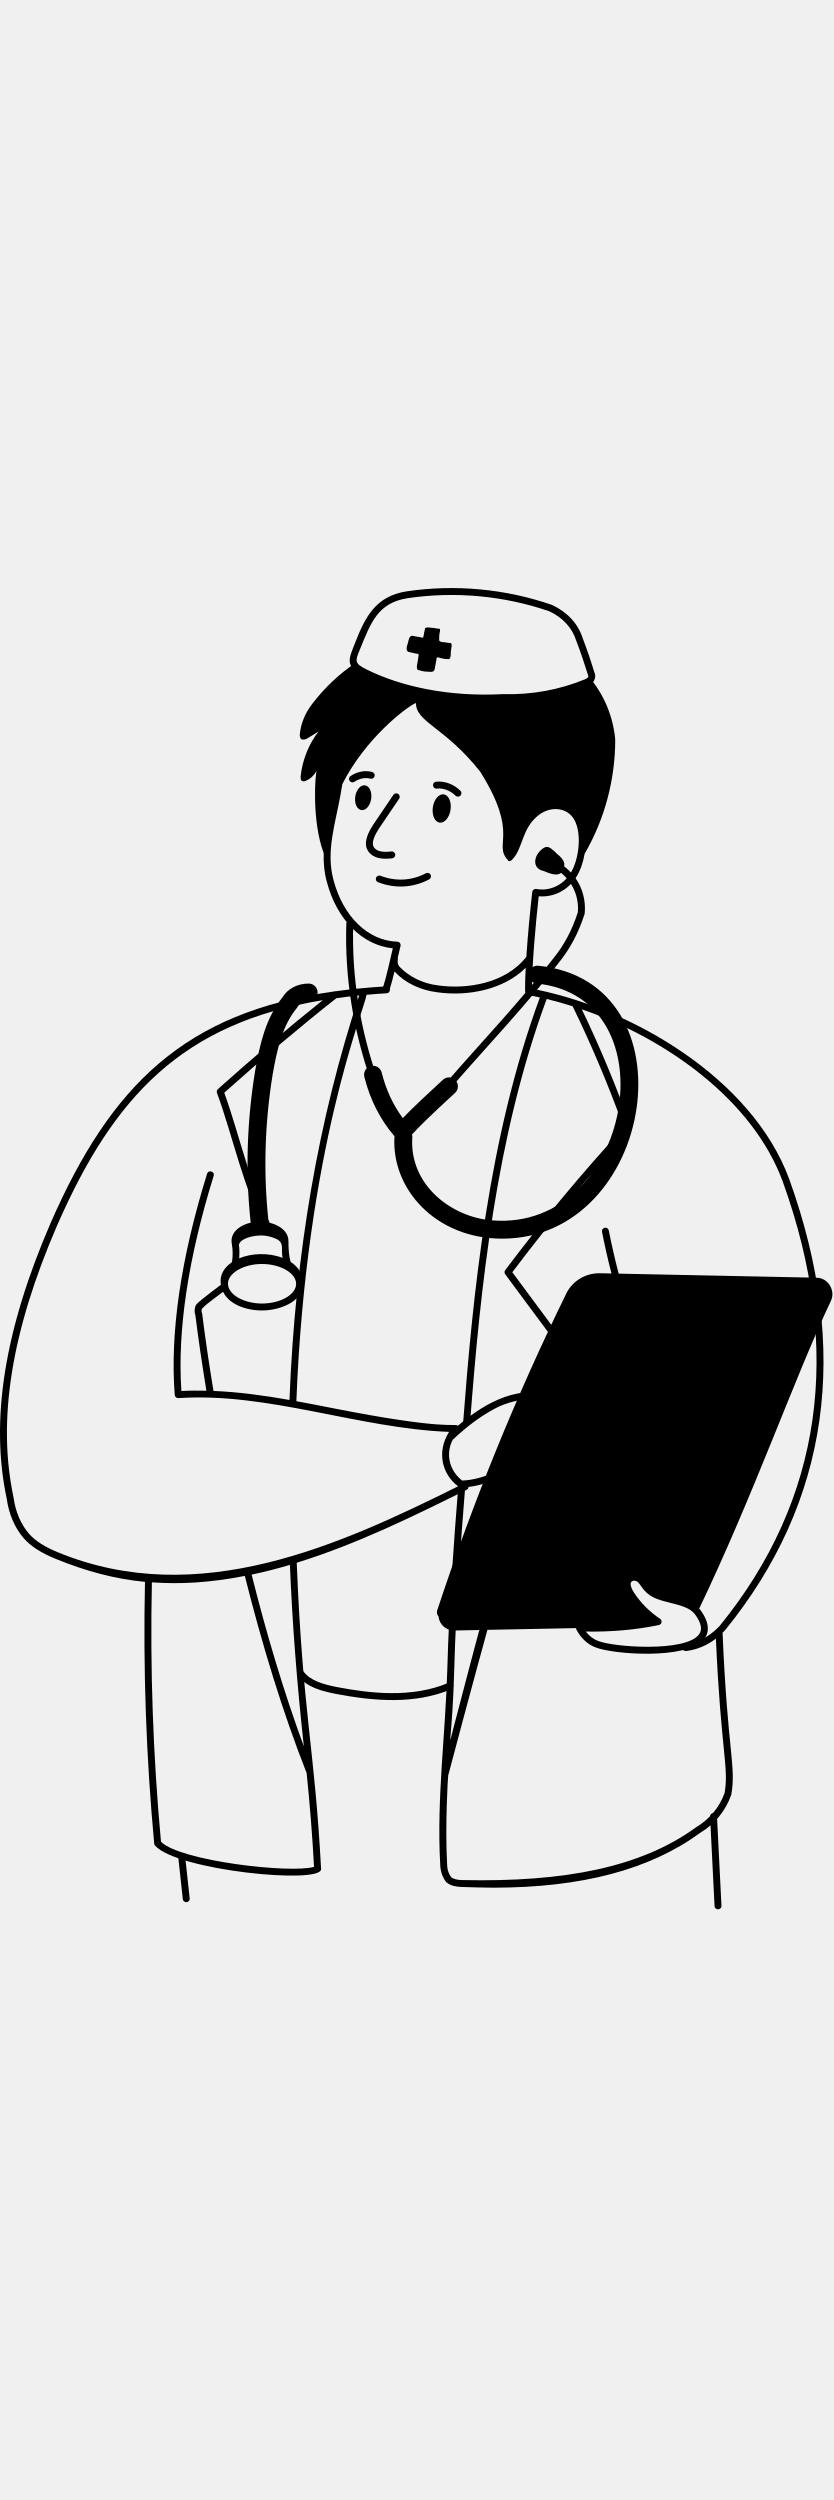
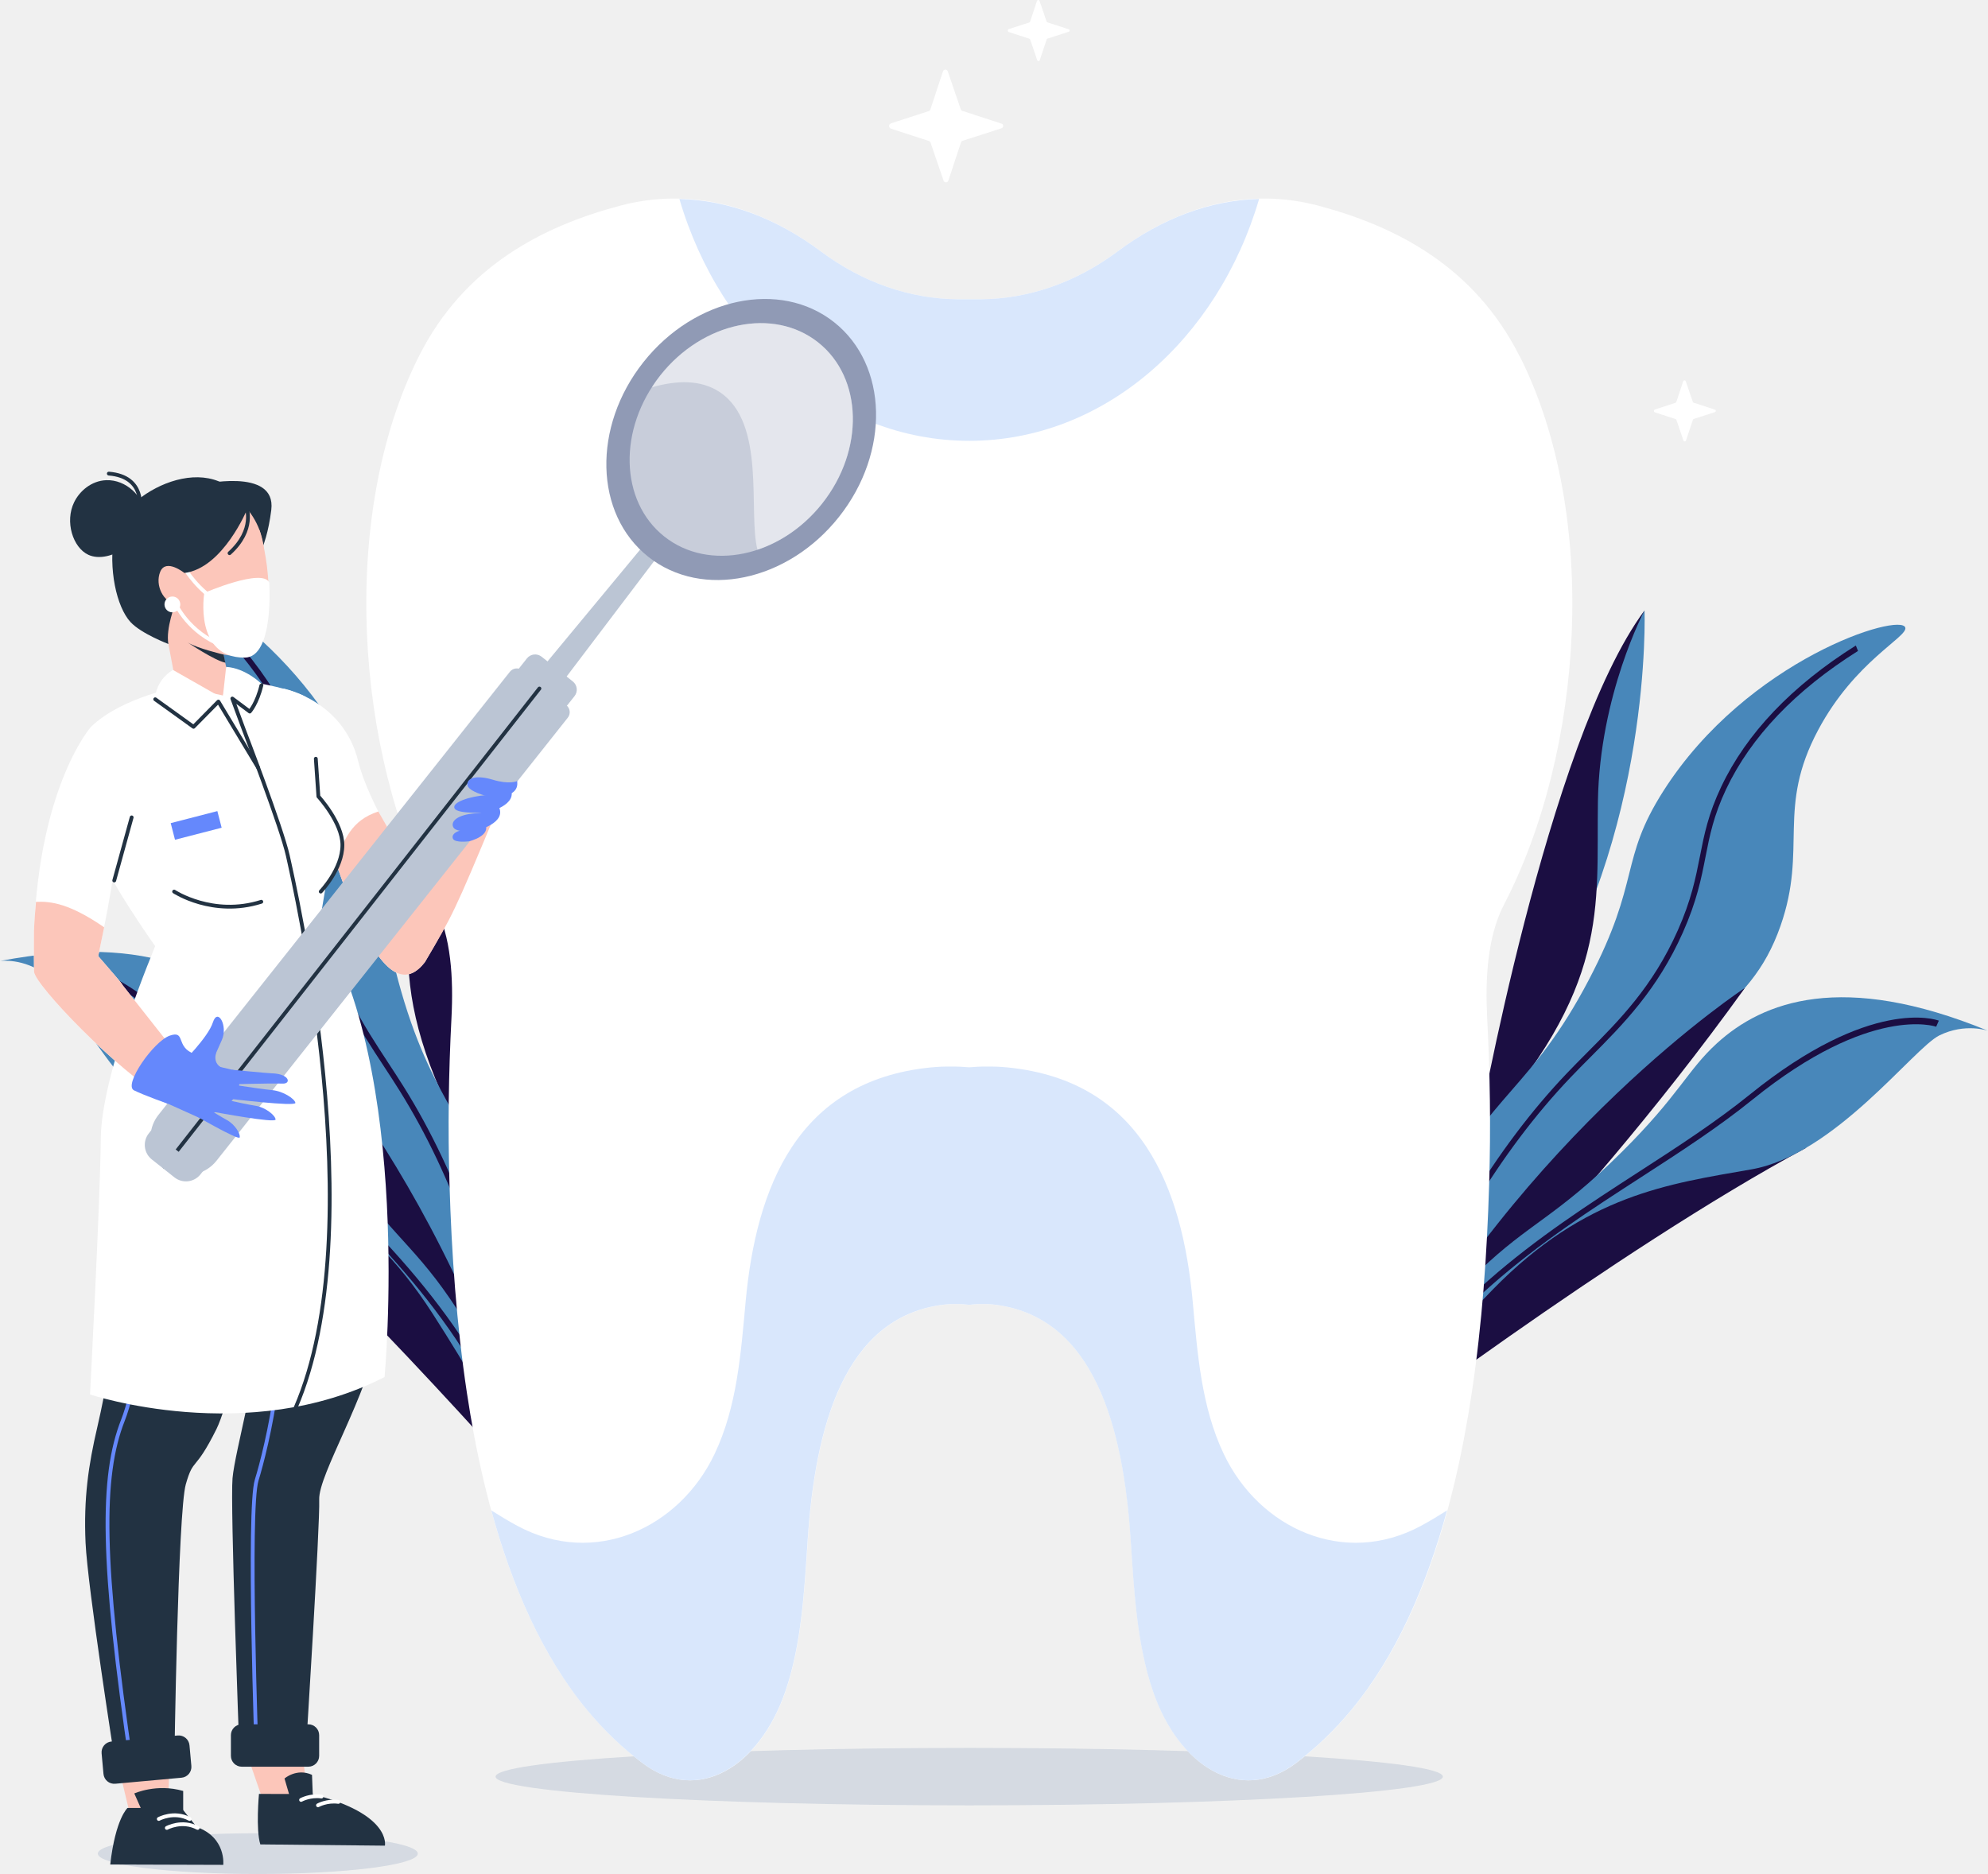
- <svg xmlns="http://www.w3.org/2000/svg" width="20" height="60" viewBox="0 0 299 475" fill="none">
-   <path d="M256.382 472.887L254.778 440.821C254.699 439.207 257.179 439.009 257.256 440.697L258.859 472.763C258.941 474.436 256.459 474.513 256.382 472.887Z" fill="black" />
-   <path d="M120.463 396.764C115.303 395.731 110.011 394.376 106.876 390.196C106.467 389.648 106.579 388.871 107.127 388.459C107.673 388.049 108.45 388.158 108.865 388.707C111.473 392.187 116.259 393.391 120.937 394.326C132.635 396.553 147.766 398.397 160.933 392.797C161.561 392.532 162.291 392.822 162.559 393.455C162.827 394.086 162.534 394.815 161.901 395.083C148.938 400.594 134.301 399.4 120.463 396.764Z" fill="black" />
-   <path d="M66.823 471.502C66.198 471.502 65.659 471.03 65.592 470.395L63.988 455.644C63.914 454.964 64.408 454.351 65.088 454.276C65.736 454.207 66.381 454.693 66.456 455.376L68.059 470.127C68.141 470.859 67.565 471.502 66.823 471.502Z" fill="black" />
-   <path d="M235.714 292.931C236.553 294.331 237.163 296.066 237.471 297.92C237.885 300.809 238.114 298.664 228.61 355.07C229.161 355.261 229.672 355.608 230.045 356.105C230.31 356.37 230.553 356.688 230.789 357.026C240.308 300.355 240.432 301.05 239.926 297.543C239.563 295.356 238.841 293.321 237.915 291.799C228.948 271.203 222.392 250.574 218.433 230.489C218.299 229.816 217.634 229.374 216.976 229.511C216.304 229.642 215.867 230.295 215.998 230.968C219.987 251.229 226.602 272.027 235.714 292.931Z" fill="black" />
-   <path d="M260.184 373.881C297.567 327.851 305.296 273.397 283.154 212.017C269.807 175.786 226.118 150.158 189.862 143.566C189.197 143.447 188.539 143.888 188.418 144.564C188.296 145.236 188.743 145.884 189.415 146.008C190.838 146.266 192.272 146.567 193.714 146.882C175.188 197.112 169.678 253.153 166.076 300.648C166.943 299.938 167.824 299.248 168.725 298.578C172.326 251.626 177.943 196.64 196.152 147.435C199.227 148.177 202.34 149.051 205.464 150.046C211.893 163.286 217.699 176.739 223.81 193.562C208.813 209.875 194.504 227.085 181.269 244.731C180.939 245.171 180.939 245.774 181.269 246.215L202.037 274.223C200.155 279.542 198.326 284.886 196.541 290.25C197.413 290.421 198.269 290.635 199.103 290.893C204.531 274.171 205.191 274.31 204.424 273.278L183.813 245.483C196.993 227.962 211.23 210.88 226.148 194.692C226.46 194.352 226.557 193.865 226.401 193.428C220.866 178.124 215.078 164.269 208.751 151.139C239.189 161.655 270.103 183.768 280.823 212.87C302.645 273.367 295.053 327.012 258.31 372.263C255.734 375.075 252.701 377.068 249.407 378.143C247.791 379.029 245.702 379.675 243.339 380.126C244.031 380.486 244.751 380.859 245.498 381.253C245.716 381.367 245.967 381.417 246.23 381.387C250.065 380.908 253.667 379.387 256.861 376.934C258.67 417.588 261.599 423.138 259.978 432.332C258.204 437.361 254.635 441.685 249.834 444.569C230.126 458.952 202.724 464.368 165.91 463.569C164.133 463.529 162.907 463.276 161.971 462.626C160.926 461.263 160.417 459.667 160.415 457.689C159.665 443.993 160.715 426.395 160.814 426.015C176.419 367.083 186.705 331.207 193.364 309.246C192.448 309.067 191.528 308.896 190.597 308.727C180.137 342.287 171.239 376.356 162.547 409.589C160.407 417.765 162.299 412.528 162.984 387.885C163.579 365.519 165.327 342.359 166.997 321.403C166.136 321.477 165.299 321.505 164.5 321.48C162.835 342.391 161.097 365.485 160.502 387.818C159.866 410.812 156.647 434.338 157.935 457.759C157.935 461.276 159.65 463.998 160.358 464.525C161.748 465.567 163.51 466.004 165.848 466.054C169.631 466.136 173.319 466.302 176.908 466.302C208.746 466.302 233.15 459.821 251.204 446.639C256.407 443.521 260.353 438.733 262.371 432.97C264.208 422.826 261.041 417.509 259.256 374.825C259.569 374.514 259.882 374.209 260.184 373.881Z" fill="black" />
-   <path d="M161.653 79.56C162.07 76.758 160.991 74.274 159.238 74.013C157.486 73.751 155.729 75.811 155.309 78.614C154.892 81.416 155.972 83.9 157.724 84.161C159.476 84.423 161.234 82.363 161.653 79.56Z" fill="black" />
-   <path d="M133.178 75.645C133.544 73.192 132.562 71.013 130.986 70.778C129.409 70.543 127.834 72.34 127.468 74.793C127.102 77.246 128.083 79.425 129.66 79.66C131.237 79.895 132.812 78.098 133.178 75.645Z" fill="black" />
-   <path d="M135.637 105.54C134.999 105.292 134.681 104.572 134.932 103.934C135.182 103.294 135.9 102.979 136.538 103.227C141.953 105.334 147.744 105.014 152.822 102.323C153.43 102.003 154.182 102.232 154.5 102.84C154.823 103.445 154.589 104.197 153.986 104.518C148.389 107.481 141.879 107.968 135.637 105.54Z" fill="black" />
-   <path d="M132.194 94.523C130.156 91.671 131.956 88.005 133.755 85.128L141.154 74.187C141.539 73.619 142.313 73.472 142.877 73.855C143.445 74.239 143.594 75.011 143.209 75.577L135.833 86.481C134.579 88.492 133.015 91.408 134.214 93.081C135.18 94.434 137.213 94.895 140.422 94.496C141.09 94.406 141.723 94.89 141.81 95.573C141.894 96.253 141.412 96.874 140.732 96.958C137.535 97.36 134.07 97.156 132.194 94.523Z" fill="black" />
-   <path d="M126.468 69.71C125.244 69.71 124.76 68.116 125.78 67.436C128.188 65.833 131.087 65.289 133.546 65.992C134.207 66.18 134.586 66.868 134.398 67.526C134.209 68.183 133.524 68.568 132.864 68.379C131.139 67.883 128.942 68.312 127.158 69.501C126.947 69.643 126.703 69.71 126.468 69.71Z" fill="black" />
-   <path d="M164.307 74.84C163.989 74.84 163.671 74.718 163.428 74.477C161.614 72.663 159.05 71.69 156.749 71.946C155.088 72.12 154.86 69.657 156.473 69.478C159.516 69.138 162.847 70.385 165.185 72.72C165.97 73.504 165.404 74.84 164.307 74.84Z" fill="black" />
-   <path d="M220.744 54.36C220.049 46.487 217.031 38.922 212.012 32.689C211.675 33.243 211.079 33.54 210.483 33.838C201.183 37.685 190.922 39.609 180.661 39.289C160.804 40.361 142.817 36.194 130.958 30.309C128.726 29.202 127.52 28.266 126.996 27.248C121.481 31.038 116.442 35.787 112.037 41.533C109.537 44.792 107.867 48.587 107.547 52.754C107.547 53.395 107.867 54.358 108.51 54.358C109.892 54.358 109.54 54.39 114.28 51.471C110.753 55.961 108.51 61.732 107.867 67.503C107.867 68.143 107.867 68.786 108.187 69.106C108.827 69.426 109.15 69.426 109.79 69.106C111.394 68.463 112.677 67.183 113.638 65.579C113.089 66.493 111.798 83.584 116.154 95.109C116.033 98.492 116.308 101.897 117.247 105.335C120.816 118.964 130.019 128.18 140.943 129.252C140.049 133.002 138.602 139.717 137.473 143.11C136.954 144.668 139.31 145.45 139.829 143.891C140.377 142.246 140.968 139.97 141.551 137.56L141.586 137.609C145.341 141.675 150.849 144.321 157.076 145.053C167.916 146.562 180.718 144.085 188.619 136.249C188.477 139.039 188.393 141.62 188.393 143.824C188.393 144.509 188.949 145.065 189.634 145.065C190.319 145.065 190.875 144.509 190.875 143.824C190.875 135.239 192.146 120.855 193.29 110.584C198.624 111.036 203.67 108.504 206.708 103.773C208.158 101.535 209.222 98.514 209.763 95.32C216.986 82.941 220.744 68.652 220.744 54.36ZM204.628 102.431C201.888 106.695 197.207 108.82 192.421 107.971C191.721 107.844 191.054 108.343 190.972 109.053C190.207 115.754 189.361 124.509 188.854 132.312C181.252 142.06 167.201 143.956 157.396 142.593C151.732 141.928 146.838 139.493 143.38 135.894C142.79 135.279 142.509 134.169 142.745 133.226C142.797 133.01 142.775 132.801 142.718 132.6C143.088 131.007 143.425 129.542 143.706 128.416C143.897 127.634 143.318 126.894 142.536 126.874C132.079 126.574 123.097 117.877 119.647 104.699C116.852 94.441 120.362 84.503 122.238 73.812C122.442 72.653 122.638 71.489 122.839 70.322C130.985 54.137 145.493 42.878 149.235 41.215C149.235 48.232 159.571 49.753 172.324 65.907C186.588 88.727 176.722 91.648 182.264 97.653C182.264 97.973 182.585 97.973 182.905 97.973C183.225 97.973 183.553 97.66 183.868 97.332C187.797 93.212 187.105 86.096 193.436 81.333C197.373 78.372 202.687 78.66 205.353 82.082C209.021 86.595 208.004 97.218 204.628 102.431Z" fill="black" />
-   <path d="M214.604 308.225C213.931 299.789 208.237 292.412 199.927 289.816C186.616 285.658 174.947 291.526 164.312 300.548C162.711 299.555 160.482 302.38 118.947 294.162C114.774 293.335 110.565 292.514 106.335 291.742C109.885 200.709 130.749 151.189 131.521 145.925C133.874 145.716 136.267 145.528 138.731 145.381C140.375 145.282 140.223 142.775 138.58 142.904C132.181 143.289 126.162 143.874 120.456 144.654C120.25 144.627 120.044 144.666 119.848 144.743C66.252 152.232 39.793 178.47 18.229 227.665C1.567 266.147 -3.596 298.592 2.425 326.764C3.125 332.014 5.2 337.085 8.504 340.897C11.192 344 15.124 346.32 19.83 348.256C30.654 352.712 41.307 355.574 52.017 356.569C51.33 387.781 52.422 419.16 55.328 450.488C55.353 450.749 55.46 450.995 55.631 451.191C63.452 460.131 115.502 465.247 115.201 459.608C112.93 416.313 108.644 404.029 106.467 349.711C128.13 343.017 148.779 332.798 167.424 323.54C167.816 323.344 168.062 322.952 168.094 322.517C176.355 321.542 185.784 316.719 189.11 309.712C194.245 310.628 198.934 311.541 203.61 312.998C208.058 314.781 211.079 311.574 209.548 308.464C210.736 308.863 211.903 309.216 213.055 309.519C213.884 309.734 214.675 309.069 214.604 308.225ZM112.677 458.833C104.307 461.268 64.758 456.763 57.763 449.838C54.897 418.785 53.819 387.682 54.497 356.745C64.525 357.448 74.947 356.949 87.841 354.437C93.927 378.684 101.317 403.12 110.024 425.179C111.17 436.36 112.074 447.661 112.677 458.833ZM109.018 415.593C101.791 396.034 95.548 374.941 90.284 353.978C94.9 353.002 99.482 351.823 104.02 350.483C104.871 371.322 106.544 392.996 109.018 415.593ZM20.775 345.965C16.382 344.156 12.778 342.044 10.38 339.274C7.409 335.846 5.525 331.229 4.87 326.342C-1.059 298.597 4.059 266.643 20.505 228.657C40.838 182.262 65.515 156.091 115.809 147.861C103.945 157.33 90.46 168.757 78.181 179.778C77.804 180.118 77.67 180.656 77.846 181.133C83.582 196.629 87.476 216.297 95.814 231.219C97.018 231.418 98.194 231.775 99.289 232.242C90.356 217.669 86.337 197.232 80.462 181.066C93.719 169.194 108.326 156.881 120.719 147.128C123.365 146.766 126.085 146.451 128.875 146.173C114.216 190.736 105.953 238.355 103.861 291.303C94.841 289.714 85.724 288.438 76.595 288.068C74.969 278.227 73.604 268.899 72.542 260.396C72.487 259.954 72.127 259.753 72.41 258.638C73.885 257.147 73.423 257.444 81.008 251.763C80.708 251.068 80.546 250.338 80.549 249.586C80.549 249.38 80.561 249.179 80.586 248.978C72.299 255.198 70.419 256.722 70.132 257.591C69.737 258.782 69.727 259.966 70.099 260.885C71.144 269.229 72.475 278.358 74.061 287.989C71.067 287.924 68.074 287.927 65.083 288.093C63.601 266.425 67.498 240.46 76.662 210.891C77.151 209.322 74.776 208.585 74.292 210.156C64.86 240.579 60.96 267.276 62.698 289.503C62.75 290.178 63.343 290.699 64.016 290.645C96.191 288.49 128.679 301.511 161.134 302.76C156.577 309.95 158.61 317.943 164.364 322.291C122.526 343.051 71.378 366.798 20.775 345.965ZM205.653 304.314C202.91 302.038 199.694 300.399 196.05 299.429C194.662 299.059 193.863 300.97 195.099 301.697C204.665 307.327 203.526 304.989 207.038 309.203C207.175 309.34 207.602 309.834 207.405 310.427C207.115 311.149 205.658 311.152 204.439 310.668C199.247 309.044 193.97 308.054 188.571 307.101C187.976 306.997 187.41 307.324 187.196 307.878C184.491 314.915 174.088 319.938 165.821 320.226C161.273 316.727 159.767 310.717 162.415 305.614C167.181 301.082 172.008 297.431 177.082 294.661C190.681 287.244 209.061 291.012 211.891 306.614C209.87 305.999 207.79 305.232 205.653 304.314Z" fill="black" />
-   <path d="M292.921 247.442L214.973 245.838C210.029 245.838 205.437 248.626 203.275 252.947C185.499 289.138 169.948 327.253 157.061 366.222C156.582 367.254 156.697 368.255 157.327 368.922C157.622 371.871 159.973 374.023 163.051 374.023L207.458 373.149C221.268 372.876 220.953 372.891 221.273 372.876C226.262 372.653 231.241 371.871 236.138 370.858C232.291 368.294 229.084 365.087 226.518 361.24C222.382 355.038 228.094 353.506 230.045 356.11C231.008 357.073 231.648 358.676 232.931 359.637C237.101 363.484 246.481 362.456 250.246 367.334L250.288 367.391C270.805 324.642 284.879 283.702 298.17 255.66C299.818 252.185 297.222 247.442 292.921 247.442Z" fill="black" />
-   <path d="M213.519 380.012C210.816 379 208.289 376.617 206.805 373.656C206.39 372.832 206.993 371.839 207.959 371.859C216.706 372.164 225.145 371.595 233.09 370.176C230.141 367.845 227.587 365.078 225.483 361.923C220.379 354.263 228.208 351.587 231.037 355.358C231.914 356.194 232.601 357.832 233.673 358.637C233.708 358.661 233.74 358.689 233.77 358.716C237.647 362.295 247.005 361.287 251.214 366.549C255.133 371.806 254.161 375.177 252.656 377.083C246.707 384.629 219.602 382.618 213.519 380.012ZM210.183 374.4C211.352 375.929 212.856 377.113 214.445 377.709C219.796 380.002 245.707 381.889 250.705 375.549C251.229 374.884 252.823 372.864 249.248 368.068C247.459 365.835 243.981 364.966 240.616 364.124C235.671 362.888 232.695 362.062 230.104 358.225C229.779 357.745 229.474 357.294 229.163 356.981C228.491 356.107 227.339 355.916 226.617 356.455C225.818 357.095 226.5 358.977 227.545 360.545C230.007 364.239 233.13 367.359 236.821 369.821C237.737 370.431 237.461 371.846 236.384 372.07C228.133 373.777 219.327 374.559 210.183 374.4Z" fill="black" />
-   <path d="M193.171 135.505C191.396 135.326 189.835 136.607 189.656 138.369C189.477 140.131 190.758 141.705 192.52 141.884C241.626 146.883 226.651 230.745 176.724 226.885C161.934 225.808 146.723 214.063 147.944 196.961C147.966 196.641 147.892 196.343 147.825 196.045C149.697 193.935 154.438 189.232 163.264 181.14C164.57 179.944 164.659 177.914 163.46 176.608C162.264 175.302 160.236 175.216 158.93 176.409C153.964 180.964 148.061 186.484 144.521 190.175C141.034 185.479 138.492 179.996 136.949 173.828C136.519 172.11 134.782 171.068 133.062 171.495C131.344 171.924 130.299 173.667 130.731 175.384C132.781 183.585 136.425 190.736 141.54 196.678C140.299 215.542 156.299 233.43 180.142 233.43C235.185 233.43 249.454 141.236 193.171 135.505Z" fill="black" />
-   <path d="M134.487 178.414C133.975 178.414 133.496 178.094 133.315 177.583C126.675 158.662 123.632 139.416 124.265 120.373C124.325 118.745 126.8 118.807 126.747 120.455C126.122 139.187 129.118 158.131 135.656 176.761C135.939 177.568 135.34 178.414 134.487 178.414Z" fill="black" />
-   <path d="M202.404 99.839C202.404 99.809 202.419 99.787 202.419 99.757C202.809 98.159 201.486 96.843 200.587 95.975C199.82 95.463 198.944 94.319 198.212 93.887C197.837 93.51 197.209 92.882 196.052 92.882C195.213 92.882 192.997 94.56 192.307 96.617C191.791 98.171 192.012 99.534 192.93 100.45C193.359 100.882 194.129 101.326 194.801 101.433C196.876 102.205 199.614 103.555 201.314 102.177C205.522 105.627 207.793 110.788 207.331 116.325C205.338 122.577 202.409 128.115 198.592 132.809C186.769 148.148 173.828 161.71 160.482 177.002C160.03 177.518 160.085 178.303 160.601 178.754C161.12 179.206 161.901 179.154 162.353 178.635C175.459 163.606 188.614 149.826 200.54 134.352C204.558 129.408 207.651 123.553 209.739 116.948C209.766 116.864 209.786 116.777 209.791 116.687C210.396 110.04 207.606 103.823 202.404 99.839Z" fill="black" />
-   <path d="M93.115 230.404C91.499 230.404 90.107 229.183 89.933 227.54C88.019 209.711 88.568 191.406 91.559 173.13C93.271 163.537 95.307 154.338 101.385 146.798C103.262 143.727 106.742 141.903 110.755 141.903C112.527 141.903 113.962 143.338 113.962 145.11C113.962 146.882 112.527 148.317 110.755 148.317C107.546 148.317 106.764 150.349 106.503 150.667C101.281 157.051 99.444 165.446 97.878 174.212C94.989 191.875 94.455 209.602 96.304 226.857C96.508 228.746 95.034 230.404 93.115 230.404Z" fill="black" />
-   <path d="M108.539 248.134C108.373 245.635 106.782 243.418 104.292 241.787C103.597 239.603 103.493 236.632 103.498 234.341C103.51 229.744 97.995 227.305 93.259 227.305C88.551 227.305 83.07 229.757 83.06 234.292C83.058 235.319 83.83 237.523 83.269 241.611C83.239 241.715 83.189 241.82 83.157 241.924C80.675 243.627 79.161 245.933 79.153 248.521C79.136 255.826 86.793 259.187 93.996 259.197C101.388 259.207 110.162 255.099 108.539 248.134ZM85.721 235.585C86.339 233.311 90.742 232.286 93.76 232.286C96.171 232.286 98.275 233.085 99.516 233.701C102.063 235.294 100.735 237.057 101.398 240.335C96.362 238.394 90.32 238.605 85.815 240.489C85.942 238.859 85.954 237.29 85.721 235.585ZM94.001 256.712C87.377 256.695 81.784 253.433 81.792 249.586C81.802 245.739 87.478 242.49 94.038 242.52C100.666 242.535 106.255 245.798 106.248 249.646C106.238 253.493 100.723 256.677 94.001 256.712Z" fill="black" />
-   <path d="M213.271 30.266C211.829 25.575 210.533 21.793 209.101 18.074C207.477 12.879 203.598 8.625 198.06 6.049C181.383 0.275 163.326 -1.41 145.837 1.186C134.829 2.906 131.046 10.395 127.559 19.278C125.144 25.468 123.491 27.993 130.433 31.435C145.271 38.795 163.574 41.446 180.676 40.532C190.969 40.84 201.429 38.929 211.042 34.947C211.776 34.58 212.69 34.121 213.194 33.116C213.693 32.123 213.695 31.066 213.271 30.266ZM210.009 32.691C200.783 36.506 190.632 38.355 180.701 38.048H180.594C160.822 39.12 143.722 35.255 131.535 29.209C127.078 26.997 127.398 26.238 129.135 22.003C133.069 12.42 135.527 5.306 146.209 3.638C163.388 1.092 181.038 2.78 197.13 8.345C201.91 10.573 205.321 14.292 206.758 18.891C208.197 22.629 209.476 26.362 210.977 31.187C211.357 31.949 210.744 32.316 210.009 32.691Z" fill="black" />
-   <path d="M157.893 14.917C157.893 16.259 157.573 15.711 157.573 18.123V18.764C157.893 19.404 158.856 19.404 159.176 19.404C161.683 19.762 161.303 19.724 161.743 19.724C161.956 19.938 162.063 20.151 162.063 20.365C162.063 21.328 161.743 22.288 161.743 23.251C161.743 23.892 161.743 25.175 161.102 25.495C158.369 25.495 157.794 24.855 156.935 24.855C156.615 24.855 156.615 25.175 156.615 25.495L155.974 29.022C155.974 29.236 155.867 29.449 155.654 29.663C155.334 30.303 153.73 29.983 153.088 29.983C152.124 29.983 150.844 29.663 149.881 29.343C149.56 29.022 149.56 28.379 149.56 28.059C150.308 23.572 150.519 23.569 149.56 23.569L146.673 22.929C145.39 22.609 146.033 20.685 146.353 19.722C146.673 18.759 146.673 16.835 148.277 17.155C149.24 17.476 150.521 17.476 151.484 17.796H151.804C152.124 16.833 152.124 15.872 152.445 14.909C152.445 14.589 152.445 14.269 152.765 14.269C153.405 13.949 154.368 14.269 155.009 14.269C155.649 14.269 156.932 14.589 157.575 14.589C157.575 14.589 157.893 14.596 157.893 14.917Z" fill="black" />
+ <svg xmlns="http://www.w3.org/2000/svg" id="OBJECTS" viewBox="0 0 392.42 369.97">
+   <defs>
+     <style>
+       .cls-1, .cls-2, .cls-3, .cls-4, .cls-5 {
+         stroke-linecap: round;
+         stroke-width: .75px;
+       }
+ 
+       .cls-1, .cls-3, .cls-4 {
+         stroke: #223242;
+       }
+ 
+       .cls-1, .cls-4, .cls-5 {
+         stroke-linejoin: round;
+       }
+ 
+       .cls-1, .cls-6 {
+         fill: #fff;
+       }
+ 
+       .cls-7 {
+         opacity: .5;
+       }
+ 
+       .cls-8 {
+         fill: #d9e7fc;
+       }
+ 
+       .cls-8, .cls-9, .cls-10, .cls-11, .cls-12, .cls-13, .cls-14, .cls-15, .cls-6, .cls-16 {
+         stroke-width: 0px;
+       }
+ 
+       .cls-9 {
+         fill: #4887ba;
+       }
+ 
+       .cls-10 {
+         fill: #223242;
+       }
+ 
+       .cls-11 {
+         fill: #1b0e42;
+       }
+ 
+       .cls-2 {
+         stroke: #fff;
+       }
+ 
+       .cls-2, .cls-3 {
+         stroke-miterlimit: 10;
+       }
+ 
+       .cls-2, .cls-3, .cls-4, .cls-5 {
+         fill: none;
+       }
+ 
+       .cls-12 {
+         opacity: .52;
+       }
+ 
+       .cls-12, .cls-15 {
+         fill: #bbc5d4;
+       }
+ 
+       .cls-13 {
+         fill: #909ab5;
+       }
+ 
+       .cls-14 {
+         fill: #6588fc;
+       }
+ 
+       .cls-5 {
+         stroke: #6588fc;
+       }
+ 
+       .cls-16 {
+         fill: #fcc6ba;
+       }
+     </style>
+   </defs>
+   <g>
+     <g>
+       <path class="cls-11" d="M255.58,292.68l-.72-.84c34.08-36.32,48.3-91.89,48.44-92.44l1.1.14c-.14.56-14.45,56.51-48.81,93.14Z" />
+       <g>
+         <path class="cls-9" d="M302.73,200.72s1.99-35.35,11.38-59.37c3.24-8.29,7.04-15.28,10.51-20.83,0,0,1.62,44.15-21.89,80.2Z" />
+         <path class="cls-11" d="M324.62,120.52s-8.86,16.63-9.2,37.68c-.34,21.05,2.63,36.59-23.79,65.89,0,0,13.78-77.64,32.99-103.57Z" />
+       </g>
+     </g>
+     <g>
+       <path class="cls-9" d="M272.54,276.74c-3.24-1.26,1.4-21.65,10.87-40,10.84-20.98,18.98-21.82,30.26-43.38,10.27-19.61,5.91-23.45,14.68-37.21,16.61-26.05,46.95-35.35,47.75-32.23.47,1.86-9.97,6.63-17.2,20.19-8.3,15.55-2.04,23.27-7.44,38.69-6.2,17.68-18.45,19.01-42.6,46.17-23.87,26.86-36.32,47.76-36.32,47.76Z" />
+       <path class="cls-11" d="M272.54,276.74s36.31-32.29,71.9-81.7c0,0-43.81,28.66-71.9,81.7Z" />
+       <path class="cls-11" d="M265.01,294.46c2.26-11.78,8.92-24.07,8.99-24.19,9.48-24.08,21.35-43.74,35.25-58.34,1.3-1.37,2.64-2.71,3.99-4.07,6.4-6.43,13.02-13.08,17.95-24.19,2.67-6.01,3.53-10.37,4.36-14.58.84-4.29,1.64-8.34,4.2-13.75,5.01-10.57,13.95-19.96,26.58-27.9l.43,1.07c-12.38,7.79-21.13,16.96-26.02,27.26-2.48,5.24-3.26,9.2-4.08,13.39-.84,4.3-1.72,8.74-4.46,14.91-5.06,11.37-11.78,18.13-18.28,24.66-1.35,1.35-2.68,2.69-3.97,4.05-13.76,14.45-25.52,33.94-34.96,57.92-.11.21-6.65,12.29-8.87,23.83l-1.12-.06Z" />
+     </g>
+     <path class="cls-11" d="M267.72,285.78s50.9-38.76,88.87-59.21l-32.77,2.62-36.54,29.04-19.56,27.56Z" />
+     <path class="cls-9" d="M267.72,285.78c8.66-17.89,17.75-28.56,24.41-34.98,9.63-9.28,15.09-10.55,27.9-23.27,11.43-11.33,13.03-16.22,18.86-21.54,9.09-8.3,24.76-14.3,53.53-2.49,0,0-4.48-1.6-9.59.91-5.11,2.51-20.68,23.58-37.1,26.45-16.42,2.88-32.74,4.99-50.99,23.65-18.25,18.66-27.03,31.26-27.03,31.26Z" />
+     <path class="cls-11" d="M263.04,295.18l-.94-.53,5.14-9.13c15.76-27.99,36.36-41.3,56.27-54.18,7.78-5.03,15.13-9.79,21.92-15.27,23.89-19.31,36.75-14.77,37.28-14.57l-.52,1.2c-.13-.05-12.9-4.48-36.19,14.34-6.84,5.53-14.22,10.3-22.04,15.36-19.76,12.78-40.2,26-55.77,53.65l-5.14,9.13Z" />
+   </g>
+   <g>
+     <g>
+       <path class="cls-11" d="M116.09,304.61l.87-.67c-26.07-42.44-28.81-99.73-28.84-100.3l-1.1-.08c.02.58,2.78,58.27,29.07,101.06Z" />
+       <g>
+         <path class="cls-9" d="M88.41,205.04s5.17-35.03.8-60.45c-1.51-8.77-3.82-16.38-6.1-22.52,0,0-10.47,42.92,5.3,82.96Z" />
+         <path class="cls-11" d="M83.12,122.08s5.33,18.07,1.43,38.76c-3.9,20.68-9.94,35.31,10.04,69.33,0,0,2.13-78.82-11.47-108.09Z" />
+       </g>
+     </g>
+     <g>
+       <path class="cls-9" d="M102.68,285.58c3.43-.59,2.99-21.49-2.6-41.37-6.39-22.74-14.19-25.2-20.91-48.58-6.11-21.27-1.07-24.16-6.89-39.4-11.03-28.86-38.88-44.07-40.28-41.18-.84,1.73,8.43,8.5,12.79,23.24,5,16.9-2.69,23.21-.5,39.39,2.51,18.56,14.25,22.33,32.43,53.8,17.98,31.12,25.96,54.09,25.96,54.09Z" />
+       <path class="cls-11" d="M102.68,285.58s-29.07-38.94-53.98-94.5c0,0,37.15,36.89,53.98,94.5Z" />
+       <path class="cls-11" d="M106.49,304.45c.16-11.99-3.89-25.37-3.93-25.51-4.43-25.5-12.11-47.14-22.78-64.24-1-1.6-2.04-3.19-3.09-4.79-4.97-7.59-10.12-15.43-12.72-27.31-1.41-6.43-1.37-10.87-1.33-15.16.04-4.37.07-8.5-1.35-14.32-2.78-11.36-9.65-22.36-20.42-32.68l-.64.96c10.56,10.12,17.29,20.87,20,31.94,1.38,5.63,1.34,9.66,1.3,13.93-.04,4.38-.08,8.91,1.37,15.51,2.66,12.16,7.89,20.13,12.94,27.83,1.05,1.6,2.08,3.17,3.07,4.77,10.57,16.93,18.16,38.38,22.59,63.78.06.23,4.04,13.38,3.89,25.13l1.1.17Z" />
+     </g>
+     <path class="cls-11" d="M105.59,295.41s-42.06-48.21-75.13-75.89l31.58,9.16,29.94,35.8,13.61,30.93Z" />
+     <path class="cls-9" d="M105.59,295.41c-4.88-19.27-11.64-31.55-16.87-39.17-7.56-11.02-12.65-13.37-22.65-28.41-8.91-13.4-9.5-18.51-14.14-24.89-7.23-9.96-21.38-18.99-51.93-13.22,0,0,4.71-.67,9.21,2.82,4.5,3.49,15.51,27.26,31.01,33.38,15.5,6.12,31.07,11.48,45.18,33.43,14.12,21.96,20.18,36.06,20.18,36.06Z" />
+     <path class="cls-11" d="M108.27,305.56l1.03-.33-3.2-9.98c-9.81-30.59-27.3-47.78-44.21-64.4-6.61-6.5-12.85-12.63-18.39-19.37-19.51-23.72-33.02-21.86-33.59-21.77l.27,1.28c.13-.02,13.54-1.79,32.57,21.33,5.59,6.79,11.86,12.96,18.49,19.48,16.79,16.5,34.14,33.56,43.83,63.78l3.2,9.98Z" />
+   </g>
+   <g>
+     <ellipse class="cls-12" cx="191.32" cy="350.75" rx="93.49" ry="5.67" />
+     <g>
+       <path class="cls-6" d="M299.98,70.37c-8.97-17.86-24.56-25.72-39.69-29.75-13.73-3.66-27.47-.08-39.64,8.99-8.33,6.22-17.62,9.37-26.92,9.47-.8,0-4.01,0-4.81,0-9.3-.11-18.59-3.26-26.92-9.47-12.16-9.07-25.91-12.65-39.64-8.99-15.13,4.03-30.72,11.89-39.69,29.75-15.79,31.45-12.57,77.98,3.12,108.19,3.3,6.36,3.72,14.62,3.33,22.36-.57,11.18-.73,21.67-.39,32.85.41,13.81,1.39,27.63,3.43,41.19,3.5,23.25,10.38,46.52,23.79,62.68,3.34,4.03,7.03,7.54,10.95,10.48,10.99,8.23,23.1.54,28.15-14.18,3.2-9.32,3.74-19.81,4.42-30.03,1.5-22.54,7.34-43.58,26.3-46.26,1.06-.15,2.11-.21,3.16-.18.8-.02,1.6.06,2.41.14.8-.08,1.61-.16,2.41-.14,1.05-.03,2.11.03,3.16.18,18.96,2.69,24.81,23.73,26.3,46.26.68,10.22,1.22,20.71,4.42,30.03,5.05,14.72,17.15,22.41,28.15,14.18,3.92-2.94,7.6-6.45,10.95-10.48,13.41-16.16,20.3-39.42,23.79-62.68,2.04-13.56,3.02-27.38,3.43-41.19.34-11.19.18-21.68-.39-32.85-.39-7.73.03-16,3.33-22.36,15.68-30.21,18.91-76.74,3.12-108.19Z" />
+       <path class="cls-8" d="M280.53,301.22c-15.22,8.23-31.98.54-38.97-14.18-4.43-9.32-5.18-19.81-6.12-30.03-2.07-22.54-10.16-43.58-36.42-46.26-1.46-.15-2.92-.21-4.38-.18-1.11-.02-2.22.06-3.33.14-1.11-.08-2.23-.16-3.33-.14-1.45-.03-2.91.03-4.38.18-26.25,2.69-34.35,23.73-36.42,46.26-.94,10.22-1.69,20.71-6.12,30.03-6.99,14.72-23.75,22.41-38.97,14.18-1.74-.94-3.44-1.97-5.11-3.03,4.07,14.88,10.05,28.73,18.94,39.44,3.34,4.03,7.03,7.54,10.95,10.48,10.99,8.23,23.09.54,28.15-14.18,3.2-9.32,3.74-19.81,4.42-30.03,1.5-22.54,7.34-43.58,26.3-46.26,1.06-.15,2.11-.21,3.16-.18.8-.02,1.6.06,2.41.14.8-.08,1.61-.16,2.41-.14,1.05-.03,2.11.03,3.16.18,18.96,2.69,24.81,23.73,26.3,46.26.68,10.22,1.22,20.71,4.42,30.03,5.05,14.72,17.15,22.41,28.15,14.18,3.92-2.94,7.6-6.45,10.95-10.48,8.89-10.71,14.87-24.56,18.94-39.44-1.67,1.06-3.36,2.08-5.11,3.03Z" />
+       <path class="cls-8" d="M191.32,87.03c26.55,0,49.08-19.98,57.22-47.75-9.71.24-19.21,3.85-27.89,10.33-8.33,6.22-17.62,9.37-26.92,9.47-.8,0-4.01,0-4.81,0-9.3-.11-18.59-3.26-26.92-9.47-8.68-6.48-18.18-10.09-27.89-10.33,8.14,27.77,30.68,47.75,57.22,47.75Z" />
+     </g>
+   </g>
+   <g>
+     <path class="cls-12" d="M82.47,365.95c0,2.22-14.14,4.02-31.58,4.02s-31.58-1.8-31.58-4.02,14.14-4.02,31.58-4.02,31.58,1.8,31.58,4.02Z" />
+     <path class="cls-16" d="M33.54,345.79l-10.74.15c.89,4.05,1.85,8.19,2.9,12.43l7.4-.1.44-12.48Z" />
+     <path class="cls-16" d="M59.37,343.98l-11.37.16,4.12,11.91,8.47-2.99s-.45-3.43-1.22-9.08Z" />
+     <path class="cls-10" d="M35.85,356.96l-10.67-.03s-2.38,2.06-3.42,11.17l22.31.07s.62-5.38-5.23-7.47l-2.99-3.73Z" />
+     <path class="cls-10" d="M51.12,354.16s-.66,7.09.27,9.97l24.59.25s1.35-6.29-14.41-10.19l-10.45-.03Z" />
+     <path class="cls-10" d="M27.93,357.28l-1.42-3.21s4.4-2.01,9.65-.49v3.89s-8.23-.19-8.23-.19Z" />
+     <path class="cls-10" d="M57.09,354.3l-.93-3.18s2.41-2.11,5.43-.72l.15,3.89h-4.65Z" />
+     <polygon class="cls-16" points="35.49 139.07 45.84 137.16 39.8 109.5 30.31 111.57 35.49 139.07" />
+     <path class="cls-10" d="M39.34,95.72s15.27-3.63,14.21,4.95c-1.06,8.58-3.9,11.28-3.9,11.28l-10.31-16.23Z" />
+     <path class="cls-16" d="M51.82,106.67c1.67,7.66-3.05,15.19-10.55,16.83-7.5,1.64-14.93-3.24-16.6-10.9-1.67-7.66,3.05-15.19,10.55-16.83,7.5-1.64,14.93,3.24,16.6,10.9Z" />
+     <path class="cls-16" d="M51.23,104.67s4.98,15.77-1.71,24.22c-.35.44-.86.69-1.41.7-3.34.06-18.12-1.56-22.34-14.63l25.46-10.29Z" />
+     <path class="cls-6" d="M40.32,117.05s11.58-4.99,12.83-2.02c0,0,.99,14.79-4.86,14.8-10.08.02-7.97-12.77-7.97-12.77Z" />
+     <path class="cls-2" d="M36.53,112.33s2.81,4.53,6.48,6.28" />
+     <path class="cls-2" d="M34.63,119.13s2.55,5.84,9.42,8.36" />
+     <path class="cls-10" d="M48.81,100.51s-4.79,11.67-12.41,12.61c0,0-3.65-2.94-4.77-.25-1.11,2.69.7,6.1,3,6.26,0,0-1.96,4.98-1.39,8.01,0,0-5.37-2.04-7.48-4.33-2.75-3-4.41-10.45-3.2-17.41,1.4-8.01,19.79-17.85,26.25-4.89Z" />
+     <path class="cls-10" d="M28.59,101.28c-.3-3.24-3.68-6.62-7.61-6.48-2.96.11-5.28,2.17-6.34,4.34-1.88,3.84-.26,8.97,2.8,10.39,4.25,1.97,11.62-3.06,11.14-8.24Z" />
+     <path class="cls-3" d="M48.65,100.12s1.78,4.45-3.34,9.09" />
+     <path class="cls-3" d="M27.56,100.61s1.27-6.52-6.08-7.11" />
+     <path class="cls-10" d="M44.15,129.23s-5.24-1.23-7.1-2.39c0,0,5.32,3.58,7.43,3.99l-.34-1.6Z" />
+     <path class="cls-6" d="M32.59,119.93c.33.8,1.24,1.17,2.04.84.8-.33,1.17-1.24.84-2.04-.33-.8-1.24-1.17-2.04-.84-.8.33-1.17,1.24-.84,2.04Z" />
+     <path class="cls-10" d="M70.07,200.73c-16.76,0-44.07,1.27-44.07,1.27-.69,3.25.4,2.37-1.32,5.95-2.62,5.43-3.44,11.55-2.24,17.46.43,2.12.89,4.37,1.33,6.5,0,0,.24,12.48,0,20.38-.24,7.9-2.84,22.09-4.57,29.5-1.73,7.41-2.71,13.99-2.31,22.79.4,8.79,5.8,43.15,5.8,43.15,0,0,3.81,4.76,11.73,0,0,0,.69-49.24,2.26-54.71,1.57-5.47,1.7-2.15,6.05-10.89,1.96-3.95,5.75-18.63,9.32-33.54.08,3.67.07,6.97-.11,9.46-.88,12.15-5.57,28.45-6.04,33.78-.47,5.33,1.31,52.76,1.31,52.76,0,0,4.43,5.5,13.17,1.03,0,0,2.81-44.57,2.63-49.56s9.54-20.33,11.94-33.37c2.39-13.04.29-49.91-4.86-61.97Z" />
+     <path class="cls-5" d="M32.2,201.73s-3.79,8.87-1.89,20.01c1.89,11.13-1.67,47.55-6.04,58.64-4.37,11.09-4.25,28.04,1.72,68.4" />
+     <line class="cls-4" x1="52.04" y1="248.59" x2="58.31" y2="234.56" />
+     <path class="cls-5" d="M50.67,346.85s-1.79-48.86,0-54.65c1.79-5.79,7.64-28.7,3.74-48.91" />
+     <path class="cls-6" d="M83.87,189.94c5.53-9.38,6.09-10.7,13.39-27.54l-5.84-2.78-9.9,12.36c-1.19-1.96-8.82-13.51-10.8-21.65-2.94-12.1-14.81-14.4-14.81-14.4.9,4.92,3.82,10.29,5.72,12.48,0,0,0,0,0,0l-1.6,4.77c2.92,2.88,13.25,50.5,23.84,36.76Z" />
+     <path class="cls-16" d="M91.42,159.62l-9.9,12.36c-.76-1.26-3.52-5.91-6.84-11.77-5.45,1.78-6.62,5.6-8.5,9.8,4.66,13.37,11.13,28.45,17.7,19.94,5.53-9.38,5.77-9.77,13.98-29.48l-6.43-.84Z" />
+     <path class="cls-6" d="M67.78,154.32s-7.62-16.33-7.23-16.57c0,0-2.1-1.99-15.66-3.88l-.86,3.44-8.27-1.79s-11.64,2.01-17.78,7.96c0,0-.75,13.58.65,20.3l.78,3.72c1.03,4.93,11.23,19.31,11.23,19.31l-4.65,15.19s29.27,5.2,44.07-1.27l-6.89-19.03,4.59-27.38Z" />
+     <path class="cls-6" d="M30.64,186.81s-10.62,25.03-10.74,37.81c-.12,12.77-2.13,50.68-2.13,50.68,0,0,31.18,10.4,58.14-3.45,0,0,5.73-60.96-13.57-90.92l-31.71,5.89Z" />
+     <path class="cls-4" d="M51.61,135.25c-.86,3.63-2.31,5.23-2.31,5.23l-3.44-2.57,2.25,6.09s7.5,19.46,8.7,24.92c1.2,5.47,17,73.46,1.5,109.1" />
+     <path class="cls-6" d="M34.14,132.26l10.4,5.92-6.35,5.31-7.56-5.44s-.16-3.51,3.5-5.79Z" />
+     <path class="cls-6" d="M51.58,134.97s-3.11-3.08-6.94-3.31l-.62,5.65" />
+     <polyline class="cls-4" points="30.64 138.05 38.2 143.49 43.11 138.51 50.94 151.52" />
+     <rect class="cls-10" x="20.23" y="343.2" width="17.42" height="8.37" rx="2.14" ry="2.14" transform="translate(-31.45 4.07) rotate(-5.21)" />
+     <rect class="cls-10" x="45.58" y="340.42" width="17.42" height="8.37" rx="2.14" ry="2.14" />
+     <g>
+       <polygon class="cls-15" points="132.17 106.75 129.54 104.67 105.23 134.01 109.15 137.12 132.17 106.75" />
+       <path class="cls-15" d="M104.46,131.53h7.86c1.14,0,2.06.93,2.06,2.06v3.13h-11.99v-3.13c0-1.14.93-2.06,2.06-2.06Z" transform="translate(106.78 -38.31) rotate(38.41)" />
+       <path class="cls-15" d="M111.8,139.23l-2.65-2.1-3.92-3.11-2.12-1.68c-.76-.6-1.86-.47-2.46.28L31.28,220.1c-1.88,2.37-2.05,5.54-.69,8.04.46.83,1.08,1.59,1.87,2.22.59.47,1.23.83,1.9,1.09,2.9,1.13,6.32.29,8.36-2.27l69.36-87.49c.6-.76.47-1.86-.28-2.46Z" />
+       <line class="cls-4" x1="106.48" y1="135.93" x2="32.47" y2="230.36" />
+       <path class="cls-15" d="M27.08,226.68h13.03v.81c0,2.02-1.64,3.66-3.66,3.66h-5.7c-2.02,0-3.66-1.64-3.66-3.66v-.81h0Z" transform="translate(149.48 28.67) rotate(38.41)" />
+       <path class="cls-13" d="M165.6,102.06c-10.14,12.78-26.99,16.3-37.64,7.86-10.65-8.45-11.07-25.66-.94-38.44,10.14-12.79,26.99-16.3,37.64-7.86,10.65,8.45,11.07,25.66.94,38.44Z" />
+       <g class="cls-7">
+         <path class="cls-6" d="M162.28,99.42c-8.39,10.58-22.34,13.49-31.15,6.5-8.82-6.99-9.16-21.23-.78-31.82,8.39-10.58,22.34-13.49,31.15-6.5,8.82,6.99,9.16,21.23.78,31.82Z" />
+       </g>
+       <g class="cls-7">
+         <path class="cls-6" d="M162.28,99.42c8.39-10.58,8.04-24.83-.78-31.82-8.82-6.99-22.77-4.08-31.15,6.5-.6.76-1.15,1.55-1.66,2.35,4.93-1.38,9.6-1.52,13.32.92,9.32,6.12,5.6,23.71,7.51,31.16,4.71-1.57,9.23-4.66,12.77-9.12Z" />
+       </g>
+     </g>
+     <path class="cls-6" d="M24.18,194.47c.17-.01-2.37-2.91-4.79-5.71,1.25-6.45,10.06-44.41-1.42-45.28,0,0-10.13,11.41-11.27,40.41-.03.24.01,7.96.02,7.97.25,2.71,16.49,19.56,25.73,24.97,1.77-1.72,3.48-3.5,5.21-5.26l-13.47-17.09Z" />
+     <path class="cls-16" d="M37.65,211.56l-13.47-17.09c.17-.01-2.37-2.91-4.79-5.71.22-1.11.65-3.12,1.17-5.69-6.75-4.64-10.44-5.17-13.46-5.02-.18,1.86-.32,3.79-.4,5.83-.03.24.01,7.96.02,7.97.25,2.71,16.49,19.56,25.73,24.97,1.77-1.72,3.48-3.5,5.21-5.26Z" />
+     <g>
+       <path class="cls-14" d="M35.78,210.02s5.29-5.18,6.24-8.17,3,.64,1.79,3.43c-1.22,2.8-2.2,4.92-2.2,4.92l5.21,1.23s3.15,6.57-7.6,9.2l-8.09-3.64s1.14-5.46,4.66-6.98Z" />
+       <path class="cls-14" d="M45.8,211.2s7.05.68,7.83.7c3.54.08,3.91,2.09,2.16,2.03-2.7-.09-11.26.17-11.26.17l1.27-2.9Z" />
+       <path class="cls-14" d="M45.22,216.91s13.21,1.62,13.09.82c-.13-.8-2.4-2.3-4.56-2.51-3.34-.33-10.11-1.47-10.11-1.47l1.57,3.16Z" />
+       <path class="cls-14" d="M42.38,219.55s12.05,2.26,12.02,1.47-1.96-2.39-3.94-2.71c-3.05-.49-9.19-1.96-9.19-1.96l1.11,3.2Z" />
+       <path class="cls-14" d="M37.75,219.78s9.35,5.44,9.56,4.78c.21-.67-.93-2.56-2.48-3.41-2.39-1.31-7.06-4.35-7.06-4.35l-.02,2.98Z" />
+       <path class="cls-14" d="M33.15,217.92s-4.78-1.7-6.7-2.66c-2.15-1.06,3.88-9.72,7.09-10.81s1.01,2.29,4.88,3.65l-5.26,9.82Z" />
+       <path class="cls-14" d="M42.69,207.82s-1.37,3.25,3.48,3.6l-7.06.24,3.58-3.84Z" />
+     </g>
+     <line class="cls-4" x1="22.55" y1="173.83" x2="25.99" y2="161.37" />
+     <g>
+       <path class="cls-14" d="M100.66,155.49s-1.15,1.22-4.56,1.47c-3.41.25-6.97,1.44-6.37,2.64s6.53.79,6.53.79c0,0,6.32-1.52,4.39-4.9Z" />
+       <path class="cls-14" d="M98.37,159.1s-1.15,1.22-4.56,1.47-4.93,1.54-4.33,2.75c.6,1.2,4.5.69,4.5.69,0,0,6.32-1.52,4.39-4.9Z" />
+       <path class="cls-14" d="M95.71,162.63s-.81.86-3.22,1.04c-2.41.18-3.49,1.09-3.06,1.94.43.85,3.18.48,3.18.48,0,0,4.47-1.08,3.11-3.47Z" />
+       <path class="cls-14" d="M102.07,154.21s-1.51.72-4.78-.27c-3.27-.99-5.16-.34-5.03,1,.13,1.34,3.95,2.26,3.95,2.26,0,0,6.44.86,5.87-2.99Z" />
+     </g>
+     <path class="cls-1" d="M63.31,176.02s4.28-4.44,4.28-9.2c0-4.42-4.74-9.58-4.74-9.58l-.51-7.45" />
+     <path class="cls-1" d="M34.37,176.02s7.64,5.05,17.21,2.01" />
+     <rect class="cls-14" x="33.97" y="161.26" width="9.51" height="3.39" transform="translate(-39.49 14.85) rotate(-14.47)" />
+     <path class="cls-2" d="M31.34,359.11s3-1.65,6.09,0" />
+     <path class="cls-2" d="M32.93,360.88s3-1.65,6.09,0" />
+     <path class="cls-2" d="M62.77,356.41s1.79-.99,4.03-.67" />
+     <path class="cls-2" d="M59.43,355.35s1.79-.99,4.03-.67" />
+   </g>
+   <g>
+     <path class="cls-6" d="M187.08,14.08l2.57,7.51c.04.12.12.22.24.28l7.81,2.54c.44.14.44.76,0,.91l-7.77,2.5c-.11.06-.19.16-.23.28l-2.5,7.55c-.15.45-.79.46-.95,0l-2.57-7.51c-.04-.12-.12-.22-.24-.28l-7.55-2.46c-.51-.17-.51-.88,0-1.05,2.64-.85,7.52-2.44,7.52-2.44.11-.06.19-.16.23-.28l2.5-7.55c.15-.45.79-.46.94,0Z" />
+     <path class="cls-6" d="M205.2.18l1.39,4.07c.02.06.07.12.13.15l4.23,1.38c.24.08.24.41,0,.49l-4.21,1.36c-.06.03-.1.09-.13.15l-1.36,4.09c-.08.25-.43.25-.51,0l-1.39-4.07c-.02-.06-.07-.12-.13-.15l-4.09-1.33c-.28-.09-.28-.48,0-.57,1.43-.46,4.07-1.32,4.07-1.32.06-.03.1-.09.13-.15l1.36-4.09c.08-.25.43-.25.51,0Z" />
+     <path class="cls-6" d="M332.76,75.27l1.39,4.07c.02.06.07.12.13.15l4.23,1.38c.24.08.24.41,0,.49l-4.21,1.36c-.06.03-.1.09-.13.15l-1.36,4.09c-.08.25-.43.25-.51,0l-1.39-4.07c-.02-.06-.07-.12-.13-.15l-4.09-1.33c-.28-.09-.28-.48,0-.57,1.43-.46,4.07-1.32,4.07-1.32.06-.03.1-.09.13-.15l1.36-4.09c.08-.25.43-.25.51,0Z" />
+   </g>
</svg>
